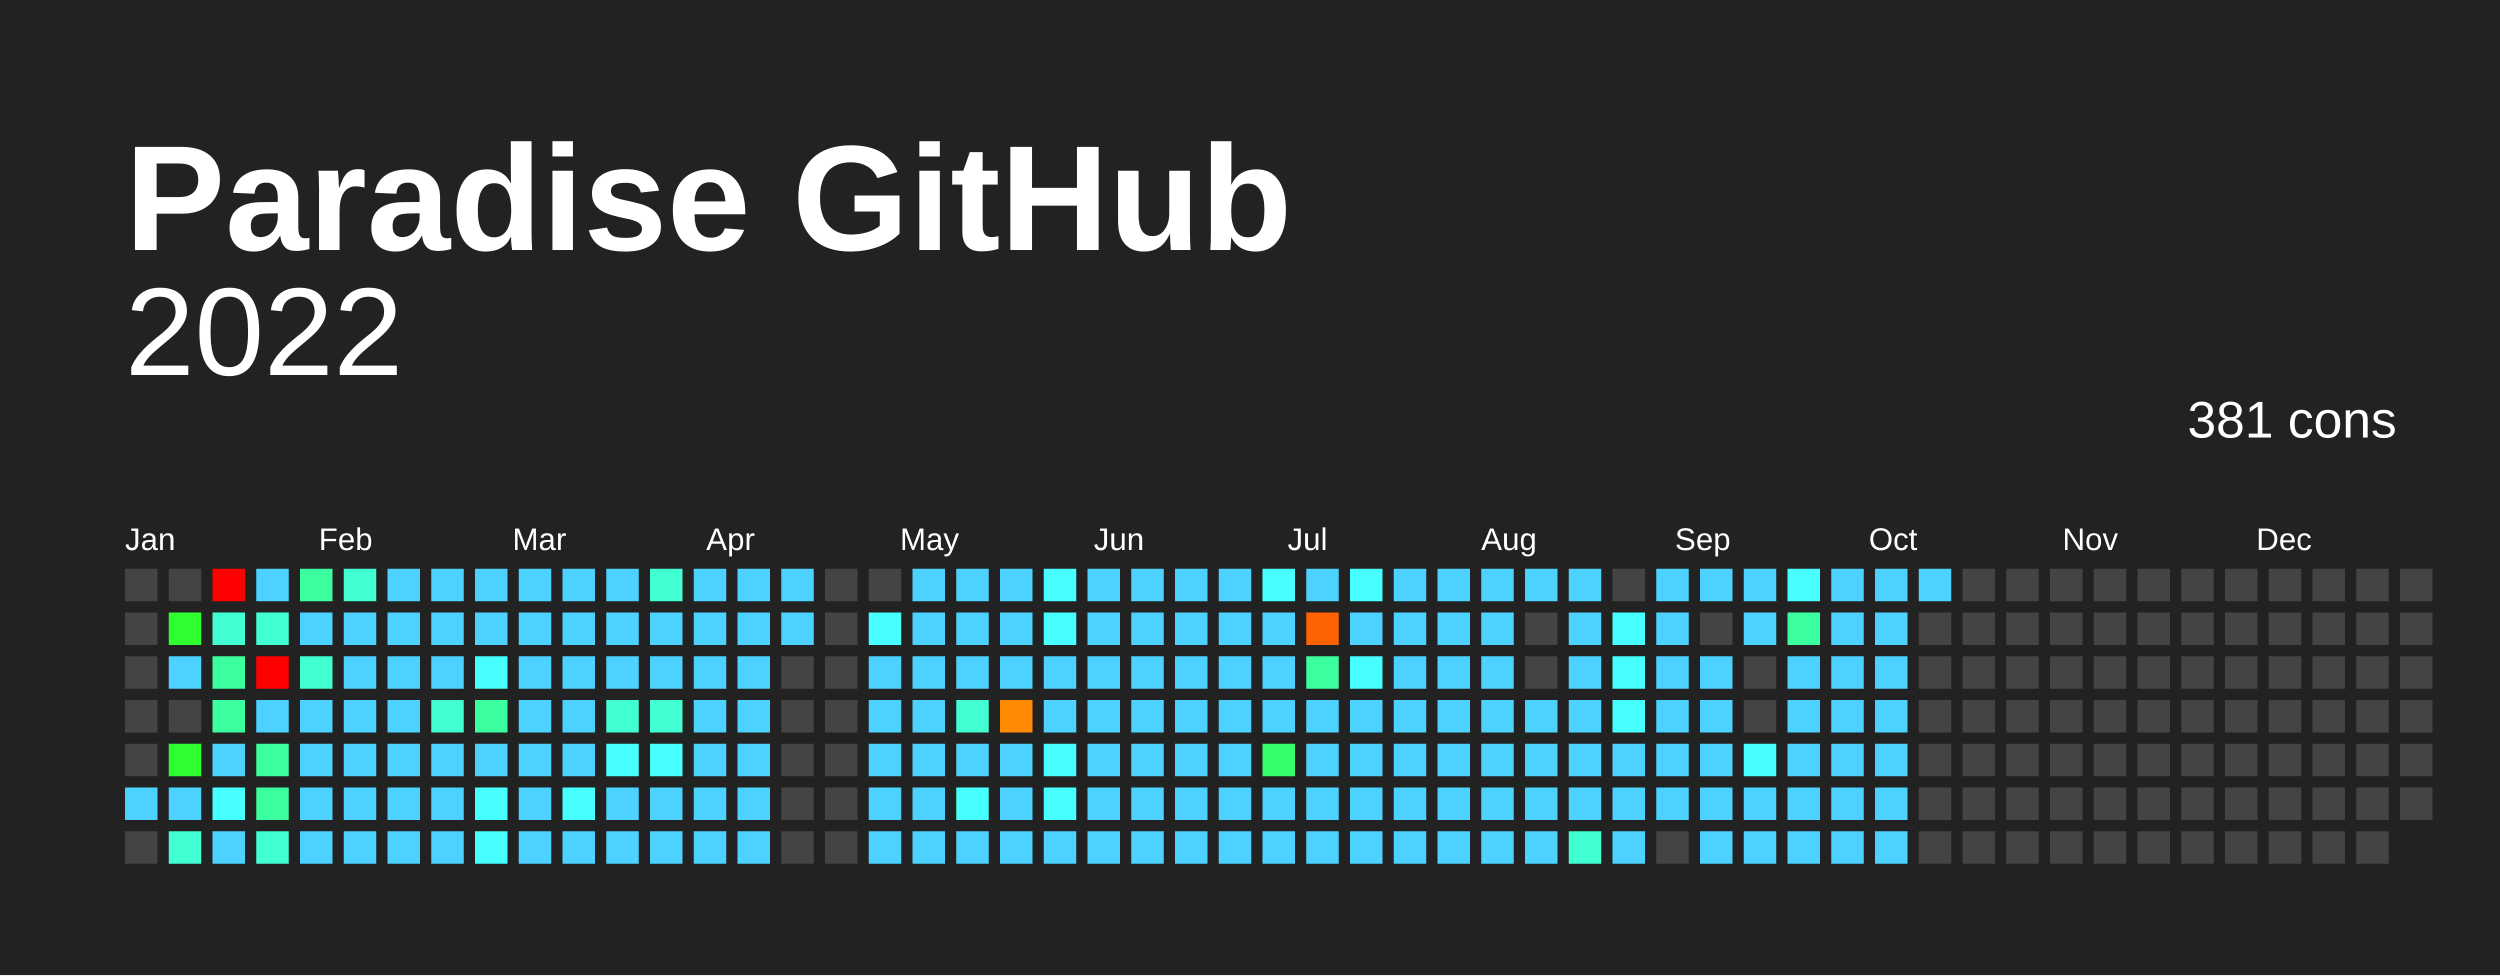
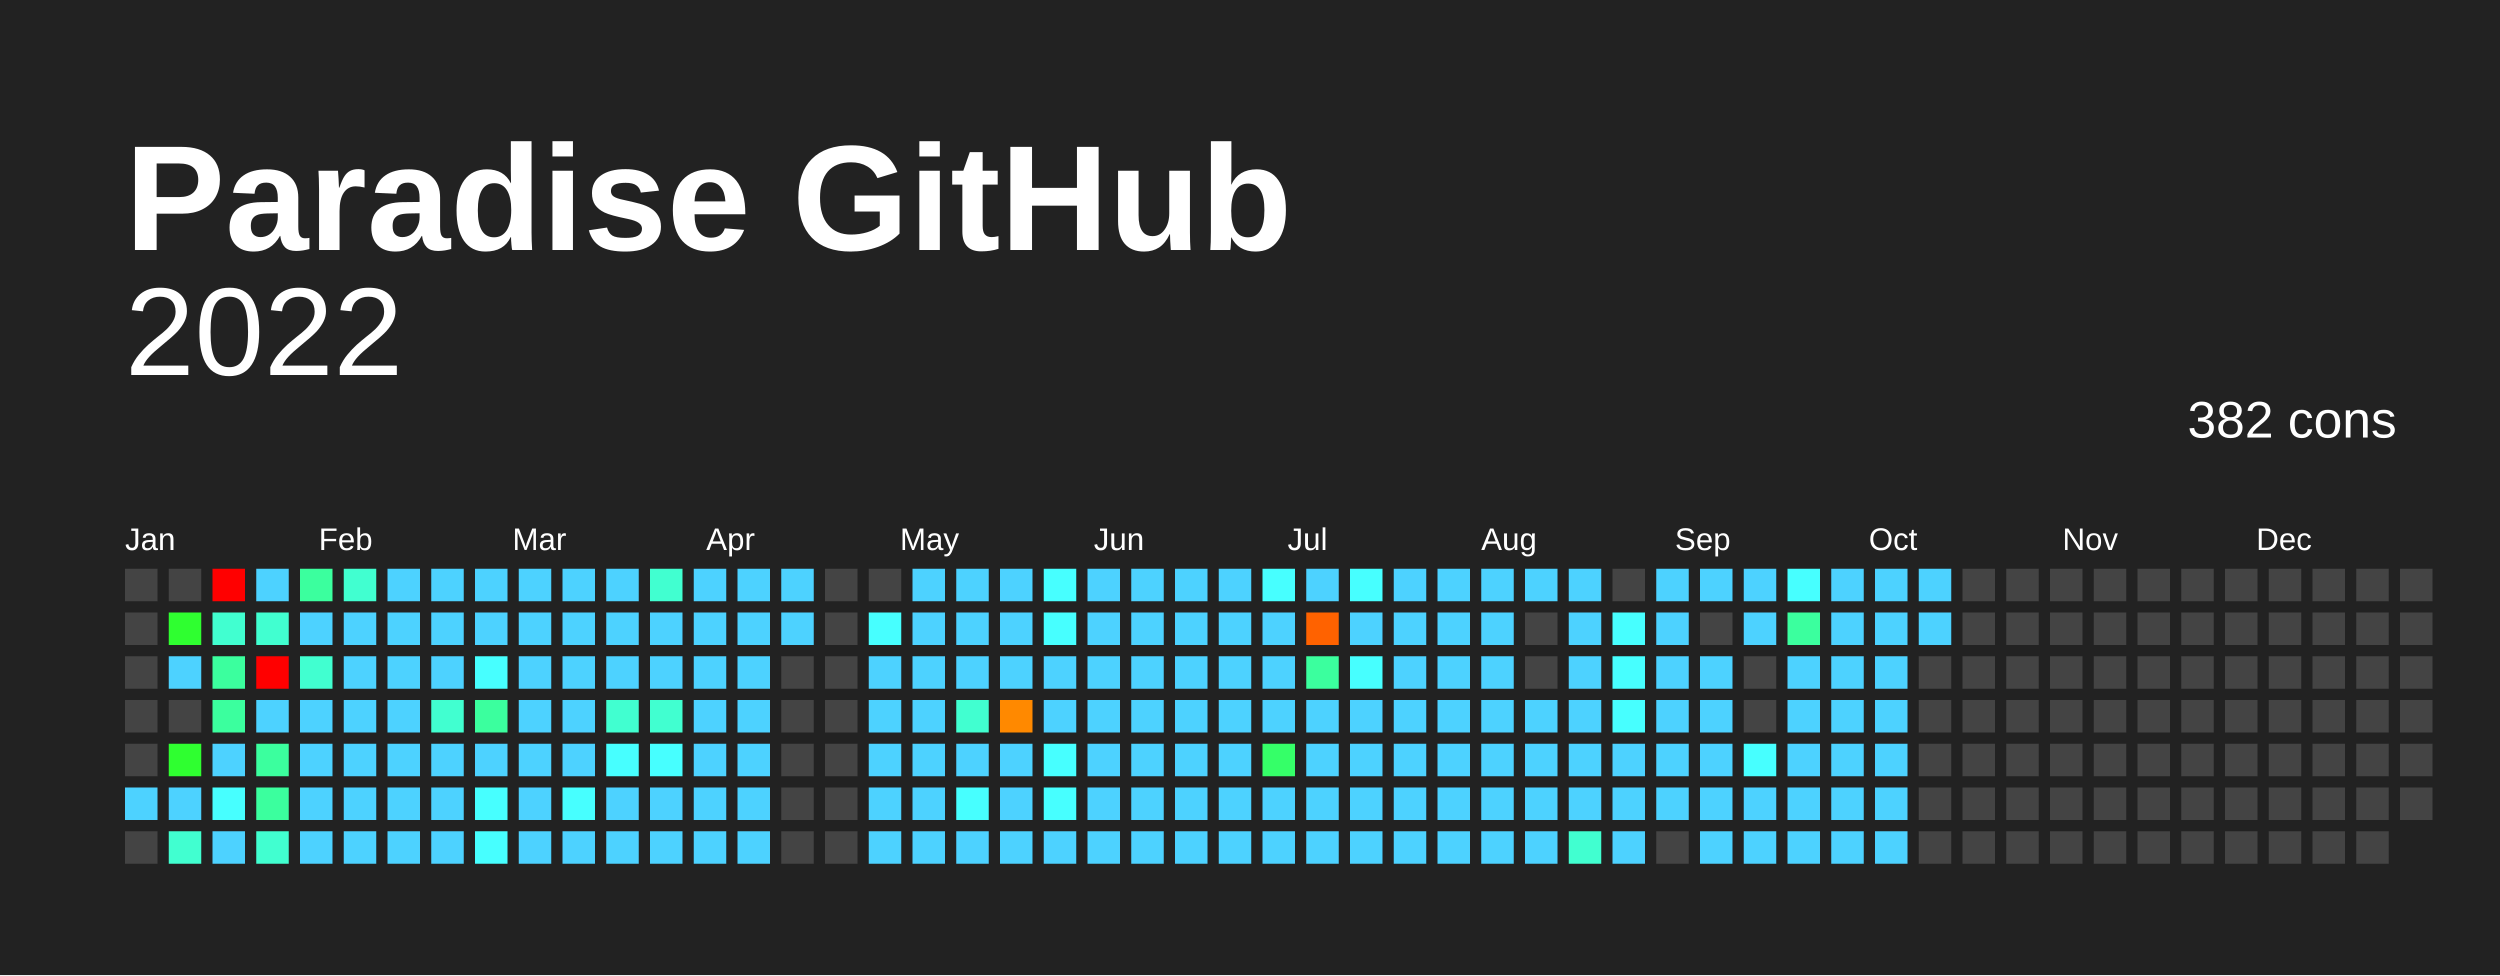
<svg xmlns="http://www.w3.org/2000/svg" baseProfile="full" height="78mm" version="1.1" viewBox="0,0,200,78" width="200mm">
  <defs />
  <rect fill="#222222" height="78" width="200" x="0" y="0" />
  <text fill="#FFFFFF" style="font-size:12px; font-family:Arial; font-weight:bold;" x="10" y="20">Paradise GitHub</text>
  <text alignment-baseline="hanging" fill="#FFFFFF" style="font-size:10.0px; font-family:Arial;" x="10" y="30">2022</text>
-   <text alignment-baseline="hanging" fill="#FFFFFF" style="font-size:4.125px; font-family:Arial;" x="175" y="35">381 cons</text>
+   <text alignment-baseline="hanging" fill="#FFFFFF" style="font-size:4.125px; font-family:Arial;" x="175" y="35">382 cons</text>
  <text fill="#FFFFFF" style="font-size:2.5px; font-family:Arial" x="10.0" y="44">Jan</text>
  <text fill="#FFFFFF" style="font-size:2.5px; font-family:Arial" x="25.5" y="44">Feb</text>
  <text fill="#FFFFFF" style="font-size:2.5px; font-family:Arial" x="41.0" y="44">Mar</text>
  <text fill="#FFFFFF" style="font-size:2.5px; font-family:Arial" x="56.5" y="44">Apr</text>
  <text fill="#FFFFFF" style="font-size:2.5px; font-family:Arial" x="72.0" y="44">May</text>
  <text fill="#FFFFFF" style="font-size:2.5px; font-family:Arial" x="87.5" y="44">Jun</text>
  <text fill="#FFFFFF" style="font-size:2.5px; font-family:Arial" x="103.0" y="44">Jul</text>
  <text fill="#FFFFFF" style="font-size:2.5px; font-family:Arial" x="118.5" y="44">Aug</text>
  <text fill="#FFFFFF" style="font-size:2.5px; font-family:Arial" x="134.0" y="44">Sep</text>
  <text fill="#FFFFFF" style="font-size:2.5px; font-family:Arial" x="149.5" y="44">Oct</text>
  <text fill="#FFFFFF" style="font-size:2.5px; font-family:Arial" x="165.0" y="44">Nov</text>
  <text fill="#FFFFFF" style="font-size:2.5px; font-family:Arial" x="180.5" y="44">Dec</text>
  <rect fill="#444444" height="2.6" width="2.6" x="10.0" y="45.5" />
  <rect fill="#444444" height="2.6" width="2.6" x="10.0" y="49.0" />
  <rect fill="#444444" height="2.6" width="2.6" x="10.0" y="52.5" />
  <rect fill="#444444" height="2.6" width="2.6" x="10.0" y="56.0" />
  <rect fill="#444444" height="2.6" width="2.6" x="10.0" y="59.5" />
  <rect fill="#4dd2ff" height="2.6" width="2.6" x="10.0" y="63.0" />
  <rect fill="#444444" height="2.6" width="2.6" x="10.0" y="66.5" />
  <rect fill="#444444" height="2.6" width="2.6" x="13.5" y="45.5" />
  <rect fill="#2fff30" height="2.6" width="2.6" x="13.5" y="49.0" />
  <rect fill="#4dd2ff" height="2.6" width="2.6" x="13.5" y="52.5" />
  <rect fill="#444444" height="2.6" width="2.6" x="13.5" y="56.0" />
  <rect fill="#2fff30" height="2.6" width="2.6" x="13.5" y="59.5" />
  <rect fill="#4dd2ff" height="2.6" width="2.6" x="13.5" y="63.0" />
  <rect fill="#41ffd0" height="2.6" width="2.6" x="13.5" y="66.5" />
  <rect fill="red" height="2.6" width="2.6" x="17.0" y="45.5" />
  <rect fill="#41ffd0" height="2.6" width="2.6" x="17.0" y="49.0" />
  <rect fill="#3bff9e" height="2.6" width="2.6" x="17.0" y="52.5" />
  <rect fill="#3bff9e" height="2.6" width="2.6" x="17.0" y="56.0" />
  <rect fill="#4dd2ff" height="2.6" width="2.6" x="17.0" y="59.5" />
  <rect fill="#47ffff" height="2.6" width="2.6" x="17.0" y="63.0" />
  <rect fill="#4dd2ff" height="2.6" width="2.6" x="17.0" y="66.5" />
  <rect fill="#4dd2ff" height="2.6" width="2.6" x="20.5" y="45.5" />
  <rect fill="#41ffd0" height="2.6" width="2.6" x="20.5" y="49.0" />
  <rect fill="red" height="2.6" width="2.6" x="20.5" y="52.5" />
  <rect fill="#4dd2ff" height="2.6" width="2.6" x="20.5" y="56.0" />
  <rect fill="#3bff9e" height="2.6" width="2.6" x="20.5" y="59.5" />
  <rect fill="#3bff9e" height="2.6" width="2.6" x="20.5" y="63.0" />
  <rect fill="#41ffd0" height="2.6" width="2.6" x="20.5" y="66.5" />
  <rect fill="#3bff9e" height="2.6" width="2.6" x="24.0" y="45.5" />
  <rect fill="#4dd2ff" height="2.6" width="2.6" x="24.0" y="49.0" />
  <rect fill="#41ffd0" height="2.6" width="2.6" x="24.0" y="52.5" />
  <rect fill="#4dd2ff" height="2.6" width="2.6" x="24.0" y="56.0" />
  <rect fill="#4dd2ff" height="2.6" width="2.6" x="24.0" y="59.5" />
  <rect fill="#4dd2ff" height="2.6" width="2.6" x="24.0" y="63.0" />
  <rect fill="#4dd2ff" height="2.6" width="2.6" x="24.0" y="66.5" />
  <rect fill="#41ffd0" height="2.6" width="2.6" x="27.5" y="45.5" />
  <rect fill="#4dd2ff" height="2.6" width="2.6" x="27.5" y="49.0" />
  <rect fill="#4dd2ff" height="2.6" width="2.6" x="27.5" y="52.5" />
  <rect fill="#4dd2ff" height="2.6" width="2.6" x="27.5" y="56.0" />
  <rect fill="#4dd2ff" height="2.6" width="2.6" x="27.5" y="59.5" />
  <rect fill="#4dd2ff" height="2.6" width="2.6" x="27.5" y="63.0" />
  <rect fill="#4dd2ff" height="2.6" width="2.6" x="27.5" y="66.5" />
  <rect fill="#4dd2ff" height="2.6" width="2.6" x="31.0" y="45.5" />
  <rect fill="#4dd2ff" height="2.6" width="2.6" x="31.0" y="49.0" />
  <rect fill="#4dd2ff" height="2.6" width="2.6" x="31.0" y="52.5" />
  <rect fill="#4dd2ff" height="2.6" width="2.6" x="31.0" y="56.0" />
  <rect fill="#4dd2ff" height="2.6" width="2.6" x="31.0" y="59.5" />
  <rect fill="#4dd2ff" height="2.6" width="2.6" x="31.0" y="63.0" />
  <rect fill="#4dd2ff" height="2.6" width="2.6" x="31.0" y="66.5" />
  <rect fill="#4dd2ff" height="2.6" width="2.6" x="34.5" y="45.5" />
  <rect fill="#4dd2ff" height="2.6" width="2.6" x="34.5" y="49.0" />
  <rect fill="#4dd2ff" height="2.6" width="2.6" x="34.5" y="52.5" />
  <rect fill="#41ffd0" height="2.6" width="2.6" x="34.5" y="56.0" />
  <rect fill="#4dd2ff" height="2.6" width="2.6" x="34.5" y="59.5" />
  <rect fill="#4dd2ff" height="2.6" width="2.6" x="34.5" y="63.0" />
  <rect fill="#4dd2ff" height="2.6" width="2.6" x="34.5" y="66.5" />
  <rect fill="#4dd2ff" height="2.6" width="2.6" x="38.0" y="45.5" />
  <rect fill="#4dd2ff" height="2.6" width="2.6" x="38.0" y="49.0" />
  <rect fill="#47ffff" height="2.6" width="2.6" x="38.0" y="52.5" />
  <rect fill="#3bff9e" height="2.6" width="2.6" x="38.0" y="56.0" />
  <rect fill="#4dd2ff" height="2.6" width="2.6" x="38.0" y="59.5" />
  <rect fill="#47ffff" height="2.6" width="2.6" x="38.0" y="63.0" />
  <rect fill="#47ffff" height="2.6" width="2.6" x="38.0" y="66.5" />
  <rect fill="#4dd2ff" height="2.6" width="2.6" x="41.5" y="45.5" />
  <rect fill="#4dd2ff" height="2.6" width="2.6" x="41.5" y="49.0" />
  <rect fill="#4dd2ff" height="2.6" width="2.6" x="41.5" y="52.5" />
  <rect fill="#4dd2ff" height="2.6" width="2.6" x="41.5" y="56.0" />
  <rect fill="#4dd2ff" height="2.6" width="2.6" x="41.5" y="59.5" />
  <rect fill="#4dd2ff" height="2.6" width="2.6" x="41.5" y="63.0" />
  <rect fill="#4dd2ff" height="2.6" width="2.6" x="41.5" y="66.5" />
  <rect fill="#4dd2ff" height="2.6" width="2.6" x="45.0" y="45.5" />
  <rect fill="#4dd2ff" height="2.6" width="2.6" x="45.0" y="49.0" />
  <rect fill="#4dd2ff" height="2.6" width="2.6" x="45.0" y="52.5" />
  <rect fill="#4dd2ff" height="2.6" width="2.6" x="45.0" y="56.0" />
  <rect fill="#4dd2ff" height="2.6" width="2.6" x="45.0" y="59.5" />
  <rect fill="#47ffff" height="2.6" width="2.6" x="45.0" y="63.0" />
  <rect fill="#4dd2ff" height="2.6" width="2.6" x="45.0" y="66.5" />
  <rect fill="#4dd2ff" height="2.6" width="2.6" x="48.5" y="45.5" />
  <rect fill="#4dd2ff" height="2.6" width="2.6" x="48.5" y="49.0" />
  <rect fill="#4dd2ff" height="2.6" width="2.6" x="48.5" y="52.5" />
  <rect fill="#41ffd0" height="2.6" width="2.6" x="48.5" y="56.0" />
  <rect fill="#47ffff" height="2.6" width="2.6" x="48.5" y="59.5" />
  <rect fill="#4dd2ff" height="2.6" width="2.6" x="48.5" y="63.0" />
  <rect fill="#4dd2ff" height="2.6" width="2.6" x="48.5" y="66.5" />
  <rect fill="#41ffd0" height="2.6" width="2.6" x="52.0" y="45.5" />
  <rect fill="#4dd2ff" height="2.6" width="2.6" x="52.0" y="49.0" />
  <rect fill="#4dd2ff" height="2.6" width="2.6" x="52.0" y="52.5" />
  <rect fill="#41ffd0" height="2.6" width="2.6" x="52.0" y="56.0" />
  <rect fill="#47ffff" height="2.6" width="2.6" x="52.0" y="59.5" />
  <rect fill="#4dd2ff" height="2.6" width="2.6" x="52.0" y="63.0" />
  <rect fill="#4dd2ff" height="2.6" width="2.6" x="52.0" y="66.5" />
  <rect fill="#4dd2ff" height="2.6" width="2.6" x="55.5" y="45.5" />
  <rect fill="#4dd2ff" height="2.6" width="2.6" x="55.5" y="49.0" />
  <rect fill="#4dd2ff" height="2.6" width="2.6" x="55.5" y="52.5" />
  <rect fill="#4dd2ff" height="2.6" width="2.6" x="55.5" y="56.0" />
  <rect fill="#4dd2ff" height="2.6" width="2.6" x="55.5" y="59.5" />
  <rect fill="#4dd2ff" height="2.6" width="2.6" x="55.5" y="63.0" />
  <rect fill="#4dd2ff" height="2.6" width="2.6" x="55.5" y="66.5" />
  <rect fill="#4dd2ff" height="2.6" width="2.6" x="59.0" y="45.5" />
  <rect fill="#4dd2ff" height="2.6" width="2.6" x="59.0" y="49.0" />
  <rect fill="#4dd2ff" height="2.6" width="2.6" x="59.0" y="52.5" />
  <rect fill="#4dd2ff" height="2.6" width="2.6" x="59.0" y="56.0" />
  <rect fill="#4dd2ff" height="2.6" width="2.6" x="59.0" y="59.5" />
  <rect fill="#4dd2ff" height="2.6" width="2.6" x="59.0" y="63.0" />
  <rect fill="#4dd2ff" height="2.6" width="2.6" x="59.0" y="66.5" />
  <rect fill="#4dd2ff" height="2.6" width="2.6" x="62.5" y="45.5" />
  <rect fill="#4dd2ff" height="2.6" width="2.6" x="62.5" y="49.0" />
  <rect fill="#444444" height="2.6" width="2.6" x="62.5" y="52.5" />
  <rect fill="#444444" height="2.6" width="2.6" x="62.5" y="56.0" />
  <rect fill="#444444" height="2.6" width="2.6" x="62.5" y="59.5" />
  <rect fill="#444444" height="2.6" width="2.6" x="62.5" y="63.0" />
  <rect fill="#444444" height="2.6" width="2.6" x="62.5" y="66.5" />
  <rect fill="#444444" height="2.6" width="2.6" x="66.0" y="45.5" />
  <rect fill="#444444" height="2.6" width="2.6" x="66.0" y="49.0" />
  <rect fill="#444444" height="2.6" width="2.6" x="66.0" y="52.5" />
  <rect fill="#444444" height="2.6" width="2.6" x="66.0" y="56.0" />
  <rect fill="#444444" height="2.6" width="2.6" x="66.0" y="59.5" />
  <rect fill="#444444" height="2.6" width="2.6" x="66.0" y="63.0" />
  <rect fill="#444444" height="2.6" width="2.6" x="66.0" y="66.5" />
  <rect fill="#444444" height="2.6" width="2.6" x="69.5" y="45.5" />
  <rect fill="#47ffff" height="2.6" width="2.6" x="69.5" y="49.0" />
  <rect fill="#4dd2ff" height="2.6" width="2.6" x="69.5" y="52.5" />
  <rect fill="#4dd2ff" height="2.6" width="2.6" x="69.5" y="56.0" />
  <rect fill="#4dd2ff" height="2.6" width="2.6" x="69.5" y="59.5" />
  <rect fill="#4dd2ff" height="2.6" width="2.6" x="69.5" y="63.0" />
  <rect fill="#4dd2ff" height="2.6" width="2.6" x="69.5" y="66.5" />
  <rect fill="#4dd2ff" height="2.6" width="2.6" x="73.0" y="45.5" />
  <rect fill="#4dd2ff" height="2.6" width="2.6" x="73.0" y="49.0" />
  <rect fill="#4dd2ff" height="2.6" width="2.6" x="73.0" y="52.5" />
  <rect fill="#4dd2ff" height="2.6" width="2.6" x="73.0" y="56.0" />
  <rect fill="#4dd2ff" height="2.6" width="2.6" x="73.0" y="59.5" />
  <rect fill="#4dd2ff" height="2.6" width="2.6" x="73.0" y="63.0" />
  <rect fill="#4dd2ff" height="2.6" width="2.6" x="73.0" y="66.5" />
  <rect fill="#4dd2ff" height="2.6" width="2.6" x="76.5" y="45.5" />
  <rect fill="#4dd2ff" height="2.6" width="2.6" x="76.5" y="49.0" />
  <rect fill="#4dd2ff" height="2.6" width="2.6" x="76.5" y="52.5" />
  <rect fill="#41ffd0" height="2.6" width="2.6" x="76.5" y="56.0" />
  <rect fill="#4dd2ff" height="2.6" width="2.6" x="76.5" y="59.5" />
  <rect fill="#47ffff" height="2.6" width="2.6" x="76.5" y="63.0" />
  <rect fill="#4dd2ff" height="2.6" width="2.6" x="76.5" y="66.5" />
  <rect fill="#4dd2ff" height="2.6" width="2.6" x="80.0" y="45.5" />
  <rect fill="#4dd2ff" height="2.6" width="2.6" x="80.0" y="49.0" />
  <rect fill="#4dd2ff" height="2.6" width="2.6" x="80.0" y="52.5" />
  <rect fill="#ff8900" height="2.6" width="2.6" x="80.0" y="56.0" />
  <rect fill="#4dd2ff" height="2.6" width="2.6" x="80.0" y="59.5" />
  <rect fill="#4dd2ff" height="2.6" width="2.6" x="80.0" y="63.0" />
  <rect fill="#4dd2ff" height="2.6" width="2.6" x="80.0" y="66.5" />
  <rect fill="#47ffff" height="2.6" width="2.6" x="83.5" y="45.5" />
  <rect fill="#47ffff" height="2.6" width="2.6" x="83.5" y="49.0" />
  <rect fill="#4dd2ff" height="2.6" width="2.6" x="83.5" y="52.5" />
  <rect fill="#4dd2ff" height="2.6" width="2.6" x="83.5" y="56.0" />
  <rect fill="#47ffff" height="2.6" width="2.6" x="83.5" y="59.5" />
  <rect fill="#47ffff" height="2.6" width="2.6" x="83.5" y="63.0" />
  <rect fill="#4dd2ff" height="2.6" width="2.6" x="83.5" y="66.5" />
  <rect fill="#4dd2ff" height="2.6" width="2.6" x="87.0" y="45.5" />
  <rect fill="#4dd2ff" height="2.6" width="2.6" x="87.0" y="49.0" />
  <rect fill="#4dd2ff" height="2.6" width="2.6" x="87.0" y="52.5" />
  <rect fill="#4dd2ff" height="2.6" width="2.6" x="87.0" y="56.0" />
  <rect fill="#4dd2ff" height="2.6" width="2.6" x="87.0" y="59.5" />
  <rect fill="#4dd2ff" height="2.6" width="2.6" x="87.0" y="63.0" />
  <rect fill="#4dd2ff" height="2.6" width="2.6" x="87.0" y="66.5" />
  <rect fill="#4dd2ff" height="2.6" width="2.6" x="90.5" y="45.5" />
  <rect fill="#4dd2ff" height="2.6" width="2.6" x="90.5" y="49.0" />
  <rect fill="#4dd2ff" height="2.6" width="2.6" x="90.5" y="52.5" />
  <rect fill="#4dd2ff" height="2.6" width="2.6" x="90.5" y="56.0" />
  <rect fill="#4dd2ff" height="2.6" width="2.6" x="90.5" y="59.5" />
  <rect fill="#4dd2ff" height="2.6" width="2.6" x="90.5" y="63.0" />
  <rect fill="#4dd2ff" height="2.6" width="2.6" x="90.5" y="66.5" />
  <rect fill="#4dd2ff" height="2.6" width="2.6" x="94.0" y="45.5" />
  <rect fill="#4dd2ff" height="2.6" width="2.6" x="94.0" y="49.0" />
  <rect fill="#4dd2ff" height="2.6" width="2.6" x="94.0" y="52.5" />
  <rect fill="#4dd2ff" height="2.6" width="2.6" x="94.0" y="56.0" />
  <rect fill="#4dd2ff" height="2.6" width="2.6" x="94.0" y="59.5" />
  <rect fill="#4dd2ff" height="2.6" width="2.6" x="94.0" y="63.0" />
  <rect fill="#4dd2ff" height="2.6" width="2.6" x="94.0" y="66.5" />
  <rect fill="#4dd2ff" height="2.6" width="2.6" x="97.5" y="45.5" />
  <rect fill="#4dd2ff" height="2.6" width="2.6" x="97.5" y="49.0" />
  <rect fill="#4dd2ff" height="2.6" width="2.6" x="97.5" y="52.5" />
  <rect fill="#4dd2ff" height="2.6" width="2.6" x="97.5" y="56.0" />
  <rect fill="#4dd2ff" height="2.6" width="2.6" x="97.5" y="59.5" />
  <rect fill="#4dd2ff" height="2.6" width="2.6" x="97.5" y="63.0" />
  <rect fill="#4dd2ff" height="2.6" width="2.6" x="97.5" y="66.5" />
  <rect fill="#47ffff" height="2.6" width="2.6" x="101.0" y="45.5" />
  <rect fill="#4dd2ff" height="2.6" width="2.6" x="101.0" y="49.0" />
  <rect fill="#4dd2ff" height="2.6" width="2.6" x="101.0" y="52.5" />
  <rect fill="#4dd2ff" height="2.6" width="2.6" x="101.0" y="56.0" />
  <rect fill="#35ff68" height="2.6" width="2.6" x="101.0" y="59.5" />
  <rect fill="#4dd2ff" height="2.6" width="2.6" x="101.0" y="63.0" />
  <rect fill="#4dd2ff" height="2.6" width="2.6" x="101.0" y="66.5" />
  <rect fill="#4dd2ff" height="2.6" width="2.6" x="104.5" y="45.5" />
  <rect fill="#ff6200" height="2.6" width="2.6" x="104.5" y="49.0" />
  <rect fill="#3bff9e" height="2.6" width="2.6" x="104.5" y="52.5" />
  <rect fill="#4dd2ff" height="2.6" width="2.6" x="104.5" y="56.0" />
  <rect fill="#4dd2ff" height="2.6" width="2.6" x="104.5" y="59.5" />
  <rect fill="#4dd2ff" height="2.6" width="2.6" x="104.5" y="63.0" />
  <rect fill="#4dd2ff" height="2.6" width="2.6" x="104.5" y="66.5" />
  <rect fill="#47ffff" height="2.6" width="2.6" x="108.0" y="45.5" />
  <rect fill="#4dd2ff" height="2.6" width="2.6" x="108.0" y="49.0" />
  <rect fill="#47ffff" height="2.6" width="2.6" x="108.0" y="52.5" />
  <rect fill="#4dd2ff" height="2.6" width="2.6" x="108.0" y="56.0" />
  <rect fill="#4dd2ff" height="2.6" width="2.6" x="108.0" y="59.5" />
  <rect fill="#4dd2ff" height="2.6" width="2.6" x="108.0" y="63.0" />
  <rect fill="#4dd2ff" height="2.6" width="2.6" x="108.0" y="66.5" />
  <rect fill="#4dd2ff" height="2.6" width="2.6" x="111.5" y="45.5" />
  <rect fill="#4dd2ff" height="2.6" width="2.6" x="111.5" y="49.0" />
  <rect fill="#4dd2ff" height="2.6" width="2.6" x="111.5" y="52.5" />
  <rect fill="#4dd2ff" height="2.6" width="2.6" x="111.5" y="56.0" />
  <rect fill="#4dd2ff" height="2.6" width="2.6" x="111.5" y="59.5" />
  <rect fill="#4dd2ff" height="2.6" width="2.6" x="111.5" y="63.0" />
  <rect fill="#4dd2ff" height="2.6" width="2.6" x="111.5" y="66.5" />
  <rect fill="#4dd2ff" height="2.6" width="2.6" x="115.0" y="45.5" />
  <rect fill="#4dd2ff" height="2.6" width="2.6" x="115.0" y="49.0" />
  <rect fill="#4dd2ff" height="2.6" width="2.6" x="115.0" y="52.5" />
  <rect fill="#4dd2ff" height="2.6" width="2.6" x="115.0" y="56.0" />
  <rect fill="#4dd2ff" height="2.6" width="2.6" x="115.0" y="59.5" />
  <rect fill="#4dd2ff" height="2.6" width="2.6" x="115.0" y="63.0" />
  <rect fill="#4dd2ff" height="2.6" width="2.6" x="115.0" y="66.5" />
  <rect fill="#4dd2ff" height="2.6" width="2.6" x="118.5" y="45.5" />
  <rect fill="#4dd2ff" height="2.6" width="2.6" x="118.5" y="49.0" />
  <rect fill="#4dd2ff" height="2.6" width="2.6" x="118.5" y="52.5" />
  <rect fill="#4dd2ff" height="2.6" width="2.6" x="118.5" y="56.0" />
  <rect fill="#4dd2ff" height="2.6" width="2.6" x="118.5" y="59.5" />
  <rect fill="#4dd2ff" height="2.6" width="2.6" x="118.5" y="63.0" />
  <rect fill="#4dd2ff" height="2.6" width="2.6" x="118.5" y="66.5" />
  <rect fill="#4dd2ff" height="2.6" width="2.6" x="122.0" y="45.5" />
  <rect fill="#444444" height="2.6" width="2.6" x="122.0" y="49.0" />
  <rect fill="#444444" height="2.6" width="2.6" x="122.0" y="52.5" />
  <rect fill="#4dd2ff" height="2.6" width="2.6" x="122.0" y="56.0" />
  <rect fill="#4dd2ff" height="2.6" width="2.6" x="122.0" y="59.5" />
  <rect fill="#4dd2ff" height="2.6" width="2.6" x="122.0" y="63.0" />
  <rect fill="#4dd2ff" height="2.6" width="2.6" x="122.0" y="66.5" />
  <rect fill="#4dd2ff" height="2.6" width="2.6" x="125.5" y="45.5" />
  <rect fill="#4dd2ff" height="2.6" width="2.6" x="125.5" y="49.0" />
  <rect fill="#4dd2ff" height="2.6" width="2.6" x="125.5" y="52.5" />
  <rect fill="#4dd2ff" height="2.6" width="2.6" x="125.5" y="56.0" />
  <rect fill="#4dd2ff" height="2.6" width="2.6" x="125.5" y="59.5" />
  <rect fill="#4dd2ff" height="2.6" width="2.6" x="125.5" y="63.0" />
  <rect fill="#41ffd0" height="2.6" width="2.6" x="125.5" y="66.5" />
  <rect fill="#444444" height="2.6" width="2.6" x="129.0" y="45.5" />
  <rect fill="#47ffff" height="2.6" width="2.6" x="129.0" y="49.0" />
  <rect fill="#47ffff" height="2.6" width="2.6" x="129.0" y="52.5" />
  <rect fill="#47ffff" height="2.6" width="2.6" x="129.0" y="56.0" />
  <rect fill="#4dd2ff" height="2.6" width="2.6" x="129.0" y="59.5" />
  <rect fill="#4dd2ff" height="2.6" width="2.6" x="129.0" y="63.0" />
  <rect fill="#4dd2ff" height="2.6" width="2.6" x="129.0" y="66.5" />
  <rect fill="#4dd2ff" height="2.6" width="2.6" x="132.5" y="45.5" />
  <rect fill="#4dd2ff" height="2.6" width="2.6" x="132.5" y="49.0" />
  <rect fill="#4dd2ff" height="2.6" width="2.6" x="132.5" y="52.5" />
  <rect fill="#4dd2ff" height="2.6" width="2.6" x="132.5" y="56.0" />
  <rect fill="#4dd2ff" height="2.6" width="2.6" x="132.5" y="59.5" />
  <rect fill="#4dd2ff" height="2.6" width="2.6" x="132.5" y="63.0" />
  <rect fill="#444444" height="2.6" width="2.6" x="132.5" y="66.5" />
  <rect fill="#4dd2ff" height="2.6" width="2.6" x="136.0" y="45.5" />
  <rect fill="#444444" height="2.6" width="2.6" x="136.0" y="49.0" />
  <rect fill="#4dd2ff" height="2.6" width="2.6" x="136.0" y="52.5" />
  <rect fill="#4dd2ff" height="2.6" width="2.6" x="136.0" y="56.0" />
  <rect fill="#4dd2ff" height="2.6" width="2.6" x="136.0" y="59.5" />
  <rect fill="#4dd2ff" height="2.6" width="2.6" x="136.0" y="63.0" />
  <rect fill="#4dd2ff" height="2.6" width="2.6" x="136.0" y="66.5" />
  <rect fill="#4dd2ff" height="2.6" width="2.6" x="139.5" y="45.5" />
  <rect fill="#4dd2ff" height="2.6" width="2.6" x="139.5" y="49.0" />
  <rect fill="#444444" height="2.6" width="2.6" x="139.5" y="52.5" />
  <rect fill="#444444" height="2.6" width="2.6" x="139.5" y="56.0" />
  <rect fill="#47ffff" height="2.6" width="2.6" x="139.5" y="59.5" />
  <rect fill="#4dd2ff" height="2.6" width="2.6" x="139.5" y="63.0" />
  <rect fill="#4dd2ff" height="2.6" width="2.6" x="139.5" y="66.5" />
  <rect fill="#47ffff" height="2.6" width="2.6" x="143.0" y="45.5" />
  <rect fill="#3bff9e" height="2.6" width="2.6" x="143.0" y="49.0" />
  <rect fill="#4dd2ff" height="2.6" width="2.6" x="143.0" y="52.5" />
  <rect fill="#4dd2ff" height="2.6" width="2.6" x="143.0" y="56.0" />
  <rect fill="#4dd2ff" height="2.6" width="2.6" x="143.0" y="59.5" />
  <rect fill="#4dd2ff" height="2.6" width="2.6" x="143.0" y="63.0" />
  <rect fill="#4dd2ff" height="2.6" width="2.6" x="143.0" y="66.5" />
  <rect fill="#4dd2ff" height="2.6" width="2.6" x="146.5" y="45.5" />
  <rect fill="#4dd2ff" height="2.6" width="2.6" x="146.5" y="49.0" />
  <rect fill="#4dd2ff" height="2.6" width="2.6" x="146.5" y="52.5" />
  <rect fill="#4dd2ff" height="2.6" width="2.6" x="146.5" y="56.0" />
  <rect fill="#4dd2ff" height="2.6" width="2.6" x="146.5" y="59.5" />
  <rect fill="#4dd2ff" height="2.6" width="2.6" x="146.5" y="63.0" />
  <rect fill="#4dd2ff" height="2.6" width="2.6" x="146.5" y="66.5" />
  <rect fill="#4dd2ff" height="2.6" width="2.6" x="150.0" y="45.5" />
  <rect fill="#4dd2ff" height="2.6" width="2.6" x="150.0" y="49.0" />
  <rect fill="#4dd2ff" height="2.6" width="2.6" x="150.0" y="52.5" />
  <rect fill="#4dd2ff" height="2.6" width="2.6" x="150.0" y="56.0" />
  <rect fill="#4dd2ff" height="2.6" width="2.6" x="150.0" y="59.5" />
  <rect fill="#4dd2ff" height="2.6" width="2.6" x="150.0" y="63.0" />
  <rect fill="#4dd2ff" height="2.6" width="2.6" x="150.0" y="66.5" />
  <rect fill="#4dd2ff" height="2.6" width="2.6" x="153.5" y="45.5" />
-   <rect fill="#444444" height="2.6" width="2.6" x="153.5" y="49.0" />
+   <rect fill="#4dd2ff" height="2.6" width="2.6" x="153.5" y="49.0" />
  <rect fill="#444444" height="2.6" width="2.6" x="153.5" y="52.5" />
  <rect fill="#444444" height="2.6" width="2.6" x="153.5" y="56.0" />
  <rect fill="#444444" height="2.6" width="2.6" x="153.5" y="59.5" />
  <rect fill="#444444" height="2.6" width="2.6" x="153.5" y="63.0" />
  <rect fill="#444444" height="2.6" width="2.6" x="153.5" y="66.5" />
  <rect fill="#444444" height="2.6" width="2.6" x="157.0" y="45.5" />
  <rect fill="#444444" height="2.6" width="2.6" x="157.0" y="49.0" />
  <rect fill="#444444" height="2.6" width="2.6" x="157.0" y="52.5" />
  <rect fill="#444444" height="2.6" width="2.6" x="157.0" y="56.0" />
  <rect fill="#444444" height="2.6" width="2.6" x="157.0" y="59.5" />
  <rect fill="#444444" height="2.6" width="2.6" x="157.0" y="63.0" />
  <rect fill="#444444" height="2.6" width="2.6" x="157.0" y="66.5" />
  <rect fill="#444444" height="2.6" width="2.6" x="160.5" y="45.5" />
  <rect fill="#444444" height="2.6" width="2.6" x="160.5" y="49.0" />
  <rect fill="#444444" height="2.6" width="2.6" x="160.5" y="52.5" />
  <rect fill="#444444" height="2.6" width="2.6" x="160.5" y="56.0" />
  <rect fill="#444444" height="2.6" width="2.6" x="160.5" y="59.5" />
  <rect fill="#444444" height="2.6" width="2.6" x="160.5" y="63.0" />
  <rect fill="#444444" height="2.6" width="2.6" x="160.5" y="66.5" />
  <rect fill="#444444" height="2.6" width="2.6" x="164.0" y="45.5" />
  <rect fill="#444444" height="2.6" width="2.6" x="164.0" y="49.0" />
  <rect fill="#444444" height="2.6" width="2.6" x="164.0" y="52.5" />
  <rect fill="#444444" height="2.6" width="2.6" x="164.0" y="56.0" />
  <rect fill="#444444" height="2.6" width="2.6" x="164.0" y="59.5" />
  <rect fill="#444444" height="2.6" width="2.6" x="164.0" y="63.0" />
  <rect fill="#444444" height="2.6" width="2.6" x="164.0" y="66.5" />
  <rect fill="#444444" height="2.6" width="2.6" x="167.5" y="45.5" />
  <rect fill="#444444" height="2.6" width="2.6" x="167.5" y="49.0" />
  <rect fill="#444444" height="2.6" width="2.6" x="167.5" y="52.5" />
  <rect fill="#444444" height="2.6" width="2.6" x="167.5" y="56.0" />
  <rect fill="#444444" height="2.6" width="2.6" x="167.5" y="59.5" />
  <rect fill="#444444" height="2.6" width="2.6" x="167.5" y="63.0" />
  <rect fill="#444444" height="2.6" width="2.6" x="167.5" y="66.5" />
  <rect fill="#444444" height="2.6" width="2.6" x="171.0" y="45.5" />
  <rect fill="#444444" height="2.6" width="2.6" x="171.0" y="49.0" />
  <rect fill="#444444" height="2.6" width="2.6" x="171.0" y="52.5" />
  <rect fill="#444444" height="2.6" width="2.6" x="171.0" y="56.0" />
  <rect fill="#444444" height="2.6" width="2.6" x="171.0" y="59.5" />
  <rect fill="#444444" height="2.6" width="2.6" x="171.0" y="63.0" />
  <rect fill="#444444" height="2.6" width="2.6" x="171.0" y="66.5" />
  <rect fill="#444444" height="2.6" width="2.6" x="174.5" y="45.5" />
  <rect fill="#444444" height="2.6" width="2.6" x="174.5" y="49.0" />
  <rect fill="#444444" height="2.6" width="2.6" x="174.5" y="52.5" />
  <rect fill="#444444" height="2.6" width="2.6" x="174.5" y="56.0" />
  <rect fill="#444444" height="2.6" width="2.6" x="174.5" y="59.5" />
  <rect fill="#444444" height="2.6" width="2.6" x="174.5" y="63.0" />
  <rect fill="#444444" height="2.6" width="2.6" x="174.5" y="66.5" />
  <rect fill="#444444" height="2.6" width="2.6" x="178.0" y="45.5" />
  <rect fill="#444444" height="2.6" width="2.6" x="178.0" y="49.0" />
  <rect fill="#444444" height="2.6" width="2.6" x="178.0" y="52.5" />
  <rect fill="#444444" height="2.6" width="2.6" x="178.0" y="56.0" />
  <rect fill="#444444" height="2.6" width="2.6" x="178.0" y="59.5" />
  <rect fill="#444444" height="2.6" width="2.6" x="178.0" y="63.0" />
  <rect fill="#444444" height="2.6" width="2.6" x="178.0" y="66.5" />
  <rect fill="#444444" height="2.6" width="2.6" x="181.5" y="45.5" />
  <rect fill="#444444" height="2.6" width="2.6" x="181.5" y="49.0" />
  <rect fill="#444444" height="2.6" width="2.6" x="181.5" y="52.5" />
  <rect fill="#444444" height="2.6" width="2.6" x="181.5" y="56.0" />
  <rect fill="#444444" height="2.6" width="2.6" x="181.5" y="59.5" />
  <rect fill="#444444" height="2.6" width="2.6" x="181.5" y="63.0" />
  <rect fill="#444444" height="2.6" width="2.6" x="181.5" y="66.5" />
  <rect fill="#444444" height="2.6" width="2.6" x="185.0" y="45.5" />
  <rect fill="#444444" height="2.6" width="2.6" x="185.0" y="49.0" />
  <rect fill="#444444" height="2.6" width="2.6" x="185.0" y="52.5" />
  <rect fill="#444444" height="2.6" width="2.6" x="185.0" y="56.0" />
  <rect fill="#444444" height="2.6" width="2.6" x="185.0" y="59.5" />
  <rect fill="#444444" height="2.6" width="2.6" x="185.0" y="63.0" />
  <rect fill="#444444" height="2.6" width="2.6" x="185.0" y="66.5" />
  <rect fill="#444444" height="2.6" width="2.6" x="188.5" y="45.5" />
  <rect fill="#444444" height="2.6" width="2.6" x="188.5" y="49.0" />
  <rect fill="#444444" height="2.6" width="2.6" x="188.5" y="52.5" />
  <rect fill="#444444" height="2.6" width="2.6" x="188.5" y="56.0" />
  <rect fill="#444444" height="2.6" width="2.6" x="188.5" y="59.5" />
  <rect fill="#444444" height="2.6" width="2.6" x="188.5" y="63.0" />
  <rect fill="#444444" height="2.6" width="2.6" x="188.5" y="66.5" />
  <rect fill="#444444" height="2.6" width="2.6" x="192.0" y="45.5" />
  <rect fill="#444444" height="2.6" width="2.6" x="192.0" y="49.0" />
  <rect fill="#444444" height="2.6" width="2.6" x="192.0" y="52.5" />
  <rect fill="#444444" height="2.6" width="2.6" x="192.0" y="56.0" />
  <rect fill="#444444" height="2.6" width="2.6" x="192.0" y="59.5" />
  <rect fill="#444444" height="2.6" width="2.6" x="192.0" y="63.0" />
</svg>
